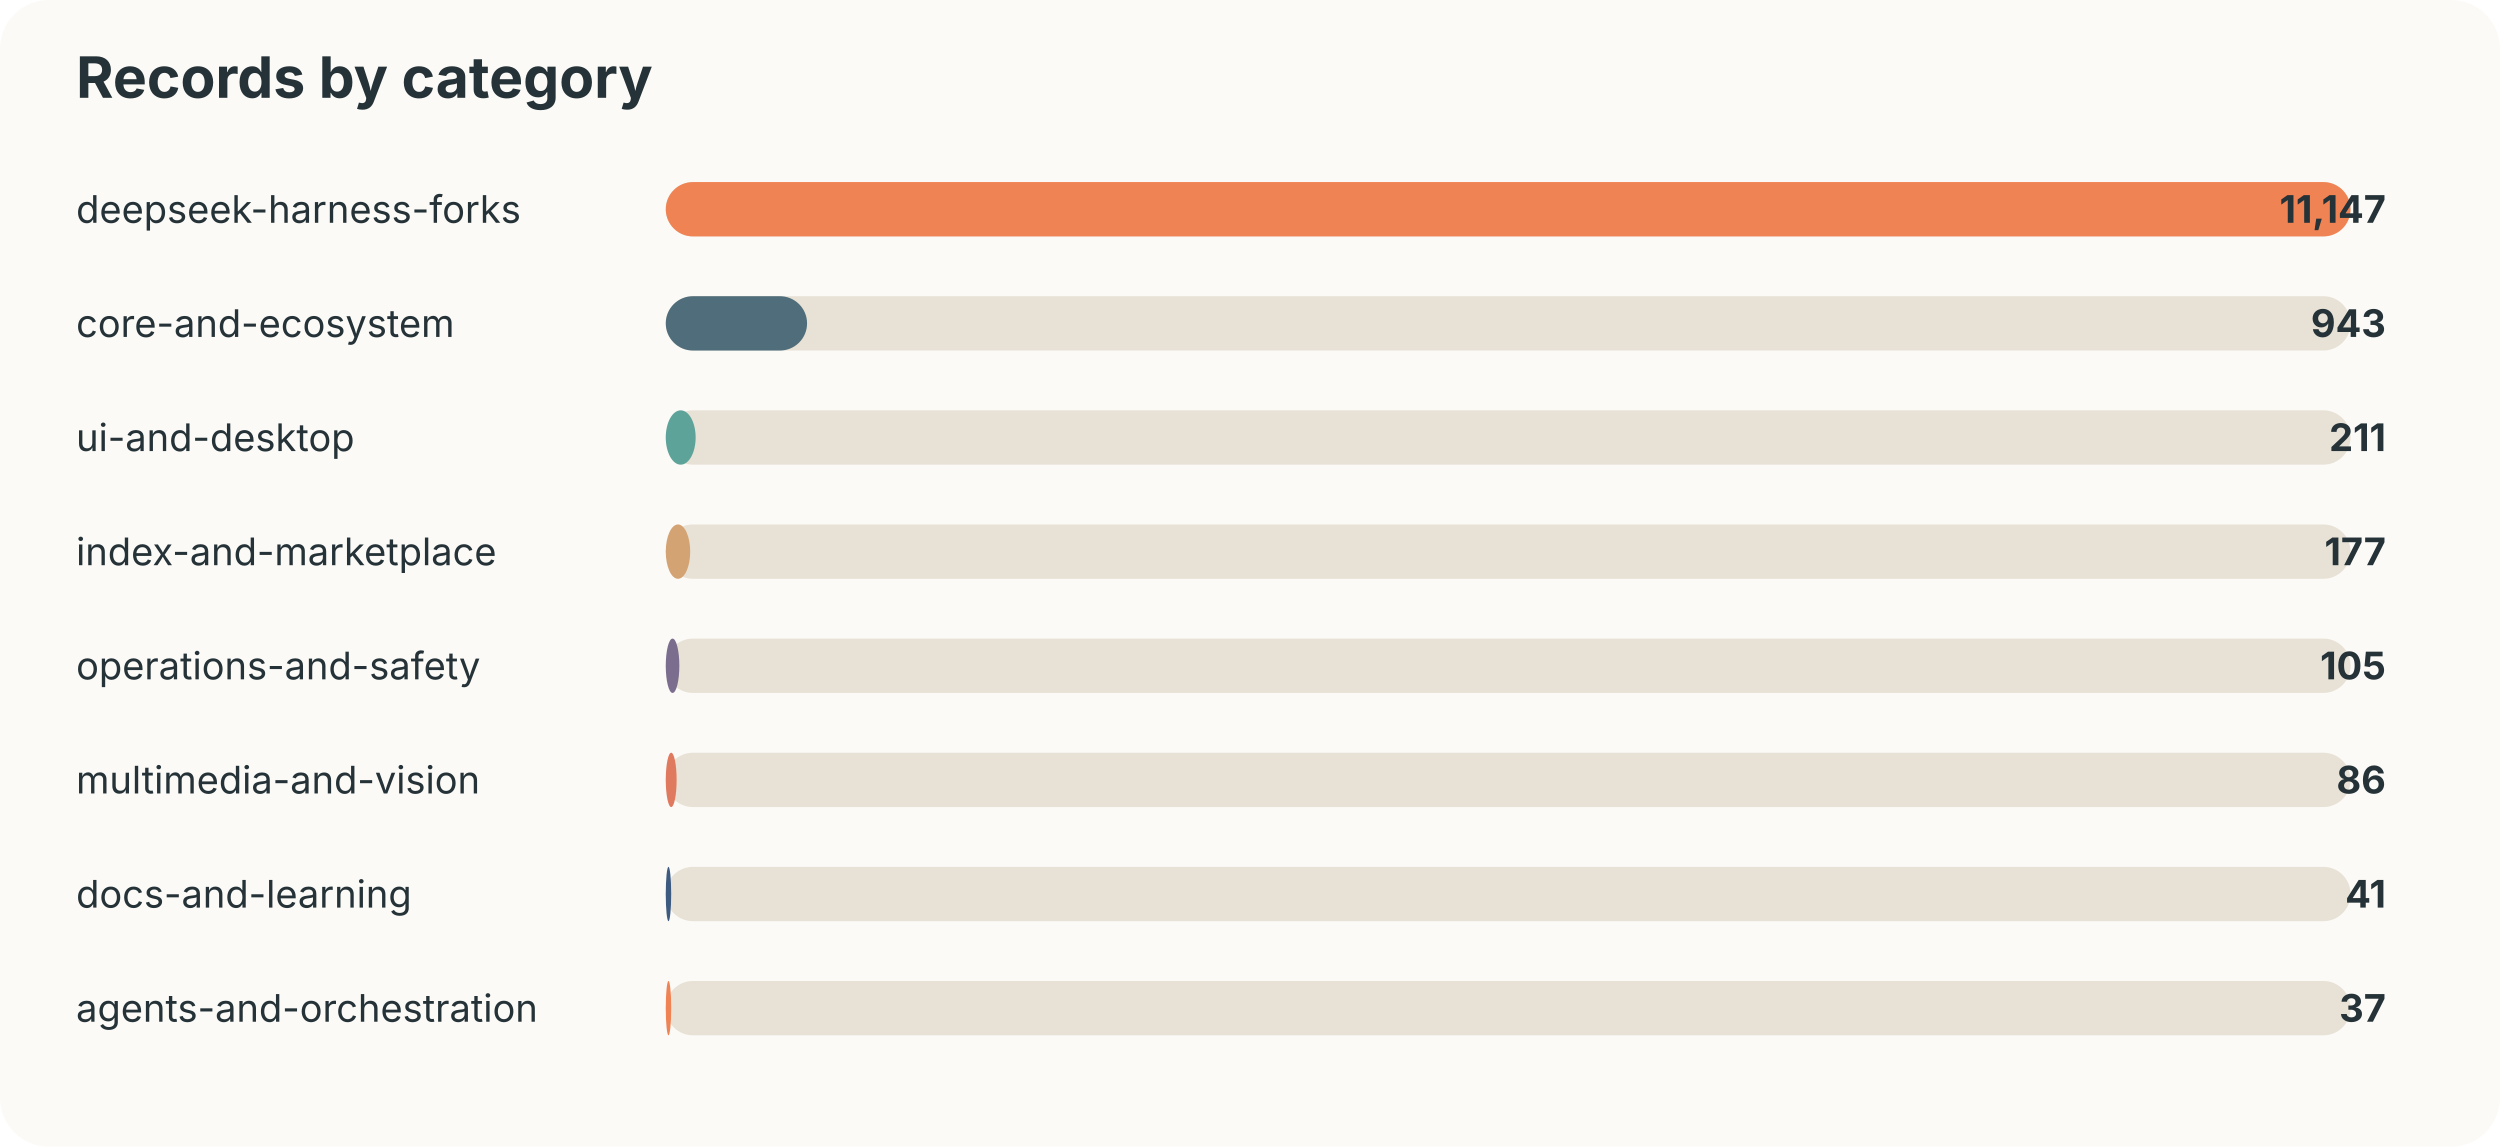
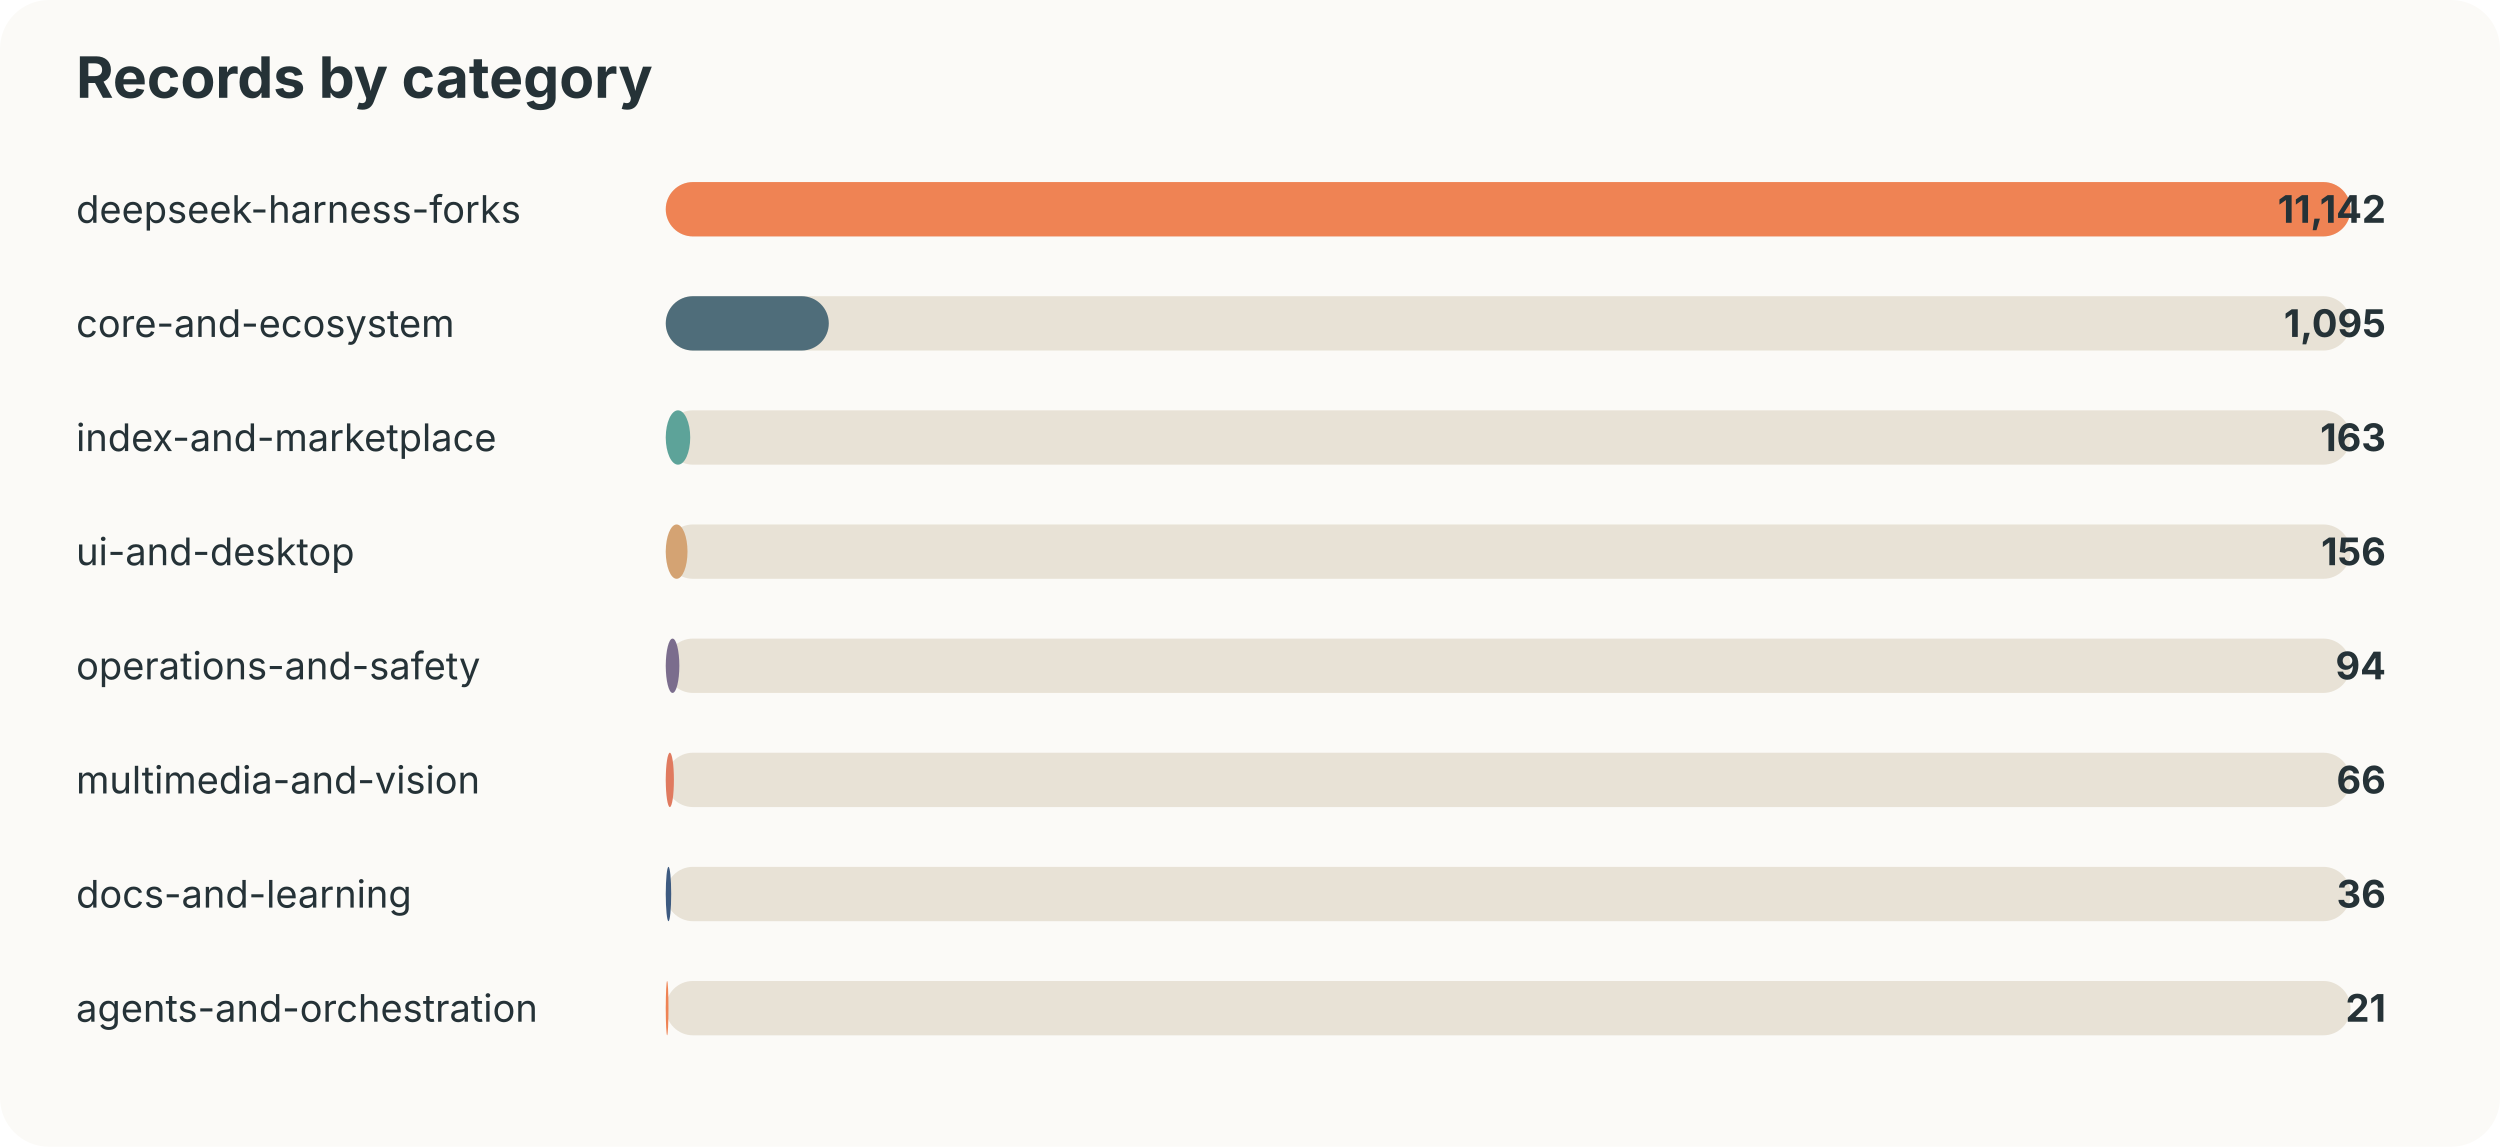
<svg xmlns="http://www.w3.org/2000/svg" width="920" height="422" viewBox="0 0 920 422">
  <style>text{font-family:-apple-system,BlinkMacSystemFont,"Segoe UI",sans-serif;fill:#253237} .muted{fill:#6b7a80;font-size:13px}</style>
  <rect width="100%" height="100%" rx="18" fill="#fbfaf7" />
  <text x="28" y="36" font-size="21" font-weight="700">Records by category</text>
  <text x="28" y="82" font-size="14">deepseek-harness-forks</text>
  <rect x="245" y="67" width="620" height="20" rx="10" fill="#e8e2d6" />
  <rect x="245" y="67" width="620" height="20" rx="10" fill="#ef8354" />
-   <text x="878" y="82" text-anchor="end" font-size="14" font-weight="700">11,147</text>
+   <text x="878" y="82" text-anchor="end" font-size="14" font-weight="700">11,142</text>
  <text x="28" y="124" font-size="14">core-and-ecosystem</text>
  <rect x="245" y="109" width="620" height="20" rx="10" fill="#e8e2d6" />
-   <rect x="245" y="109" width="52" height="20" rx="10" fill="#4f6d7a" />
-   <text x="878" y="124" text-anchor="end" font-size="14" font-weight="700">943</text>
-   <text x="28" y="166" font-size="14">ui-and-desktop</text>
+   <rect x="245" y="109" width="60" height="20" rx="10" fill="#4f6d7a" />
+   <text x="878" y="124" text-anchor="end" font-size="14" font-weight="700">1,095</text>
+   <text x="28" y="166" font-size="14">index-and-marketplace</text>
  <rect x="245" y="151" width="620" height="20" rx="10" fill="#e8e2d6" />
-   <rect x="245" y="151" width="11" height="20" rx="10" fill="#5da399" />
-   <text x="878" y="166" text-anchor="end" font-size="14" font-weight="700">211</text>
-   <text x="28" y="208" font-size="14">index-and-marketplace</text>
+   <rect x="245" y="151" width="9" height="20" rx="10" fill="#5da399" />
+   <text x="878" y="166" text-anchor="end" font-size="14" font-weight="700">163</text>
+   <text x="28" y="208" font-size="14">ui-and-desktop</text>
  <rect x="245" y="193" width="620" height="20" rx="10" fill="#e8e2d6" />
-   <rect x="245" y="193" width="9" height="20" rx="10" fill="#d4a373" />
-   <text x="878" y="208" text-anchor="end" font-size="14" font-weight="700">177</text>
+   <rect x="245" y="193" width="8" height="20" rx="10" fill="#d4a373" />
+   <text x="878" y="208" text-anchor="end" font-size="14" font-weight="700">156</text>
  <text x="28" y="250" font-size="14">operations-and-safety</text>
  <rect x="245" y="235" width="620" height="20" rx="10" fill="#e8e2d6" />
  <rect x="245" y="235" width="5" height="20" rx="10" fill="#7b6d8d" />
-   <text x="878" y="250" text-anchor="end" font-size="14" font-weight="700">105</text>
+   <text x="878" y="250" text-anchor="end" font-size="14" font-weight="700">94</text>
  <text x="28" y="292" font-size="14">multimedia-and-vision</text>
  <rect x="245" y="277" width="620" height="20" rx="10" fill="#e8e2d6" />
-   <rect x="245" y="277" width="4" height="20" rx="10" fill="#e07a5f" />
-   <text x="878" y="292" text-anchor="end" font-size="14" font-weight="700">86</text>
+   <rect x="245" y="277" width="3" height="20" rx="10" fill="#e07a5f" />
+   <text x="878" y="292" text-anchor="end" font-size="14" font-weight="700">66</text>
  <text x="28" y="334" font-size="14">docs-and-learning</text>
  <rect x="245" y="319" width="620" height="20" rx="10" fill="#e8e2d6" />
  <rect x="245" y="319" width="2" height="20" rx="10" fill="#3d5a80" />
-   <text x="878" y="334" text-anchor="end" font-size="14" font-weight="700">41</text>
+   <text x="878" y="334" text-anchor="end" font-size="14" font-weight="700">36</text>
  <text x="28" y="376" font-size="14">agents-and-orchestration</text>
  <rect x="245" y="361" width="620" height="20" rx="10" fill="#e8e2d6" />
-   <rect x="245" y="361" width="2" height="20" rx="10" fill="#ef8354" />
-   <text x="878" y="376" text-anchor="end" font-size="14" font-weight="700">37</text>
+   <rect x="245" y="361" width="1" height="20" rx="10" fill="#ef8354" />
+   <text x="878" y="376" text-anchor="end" font-size="14" font-weight="700">21</text>
</svg>
